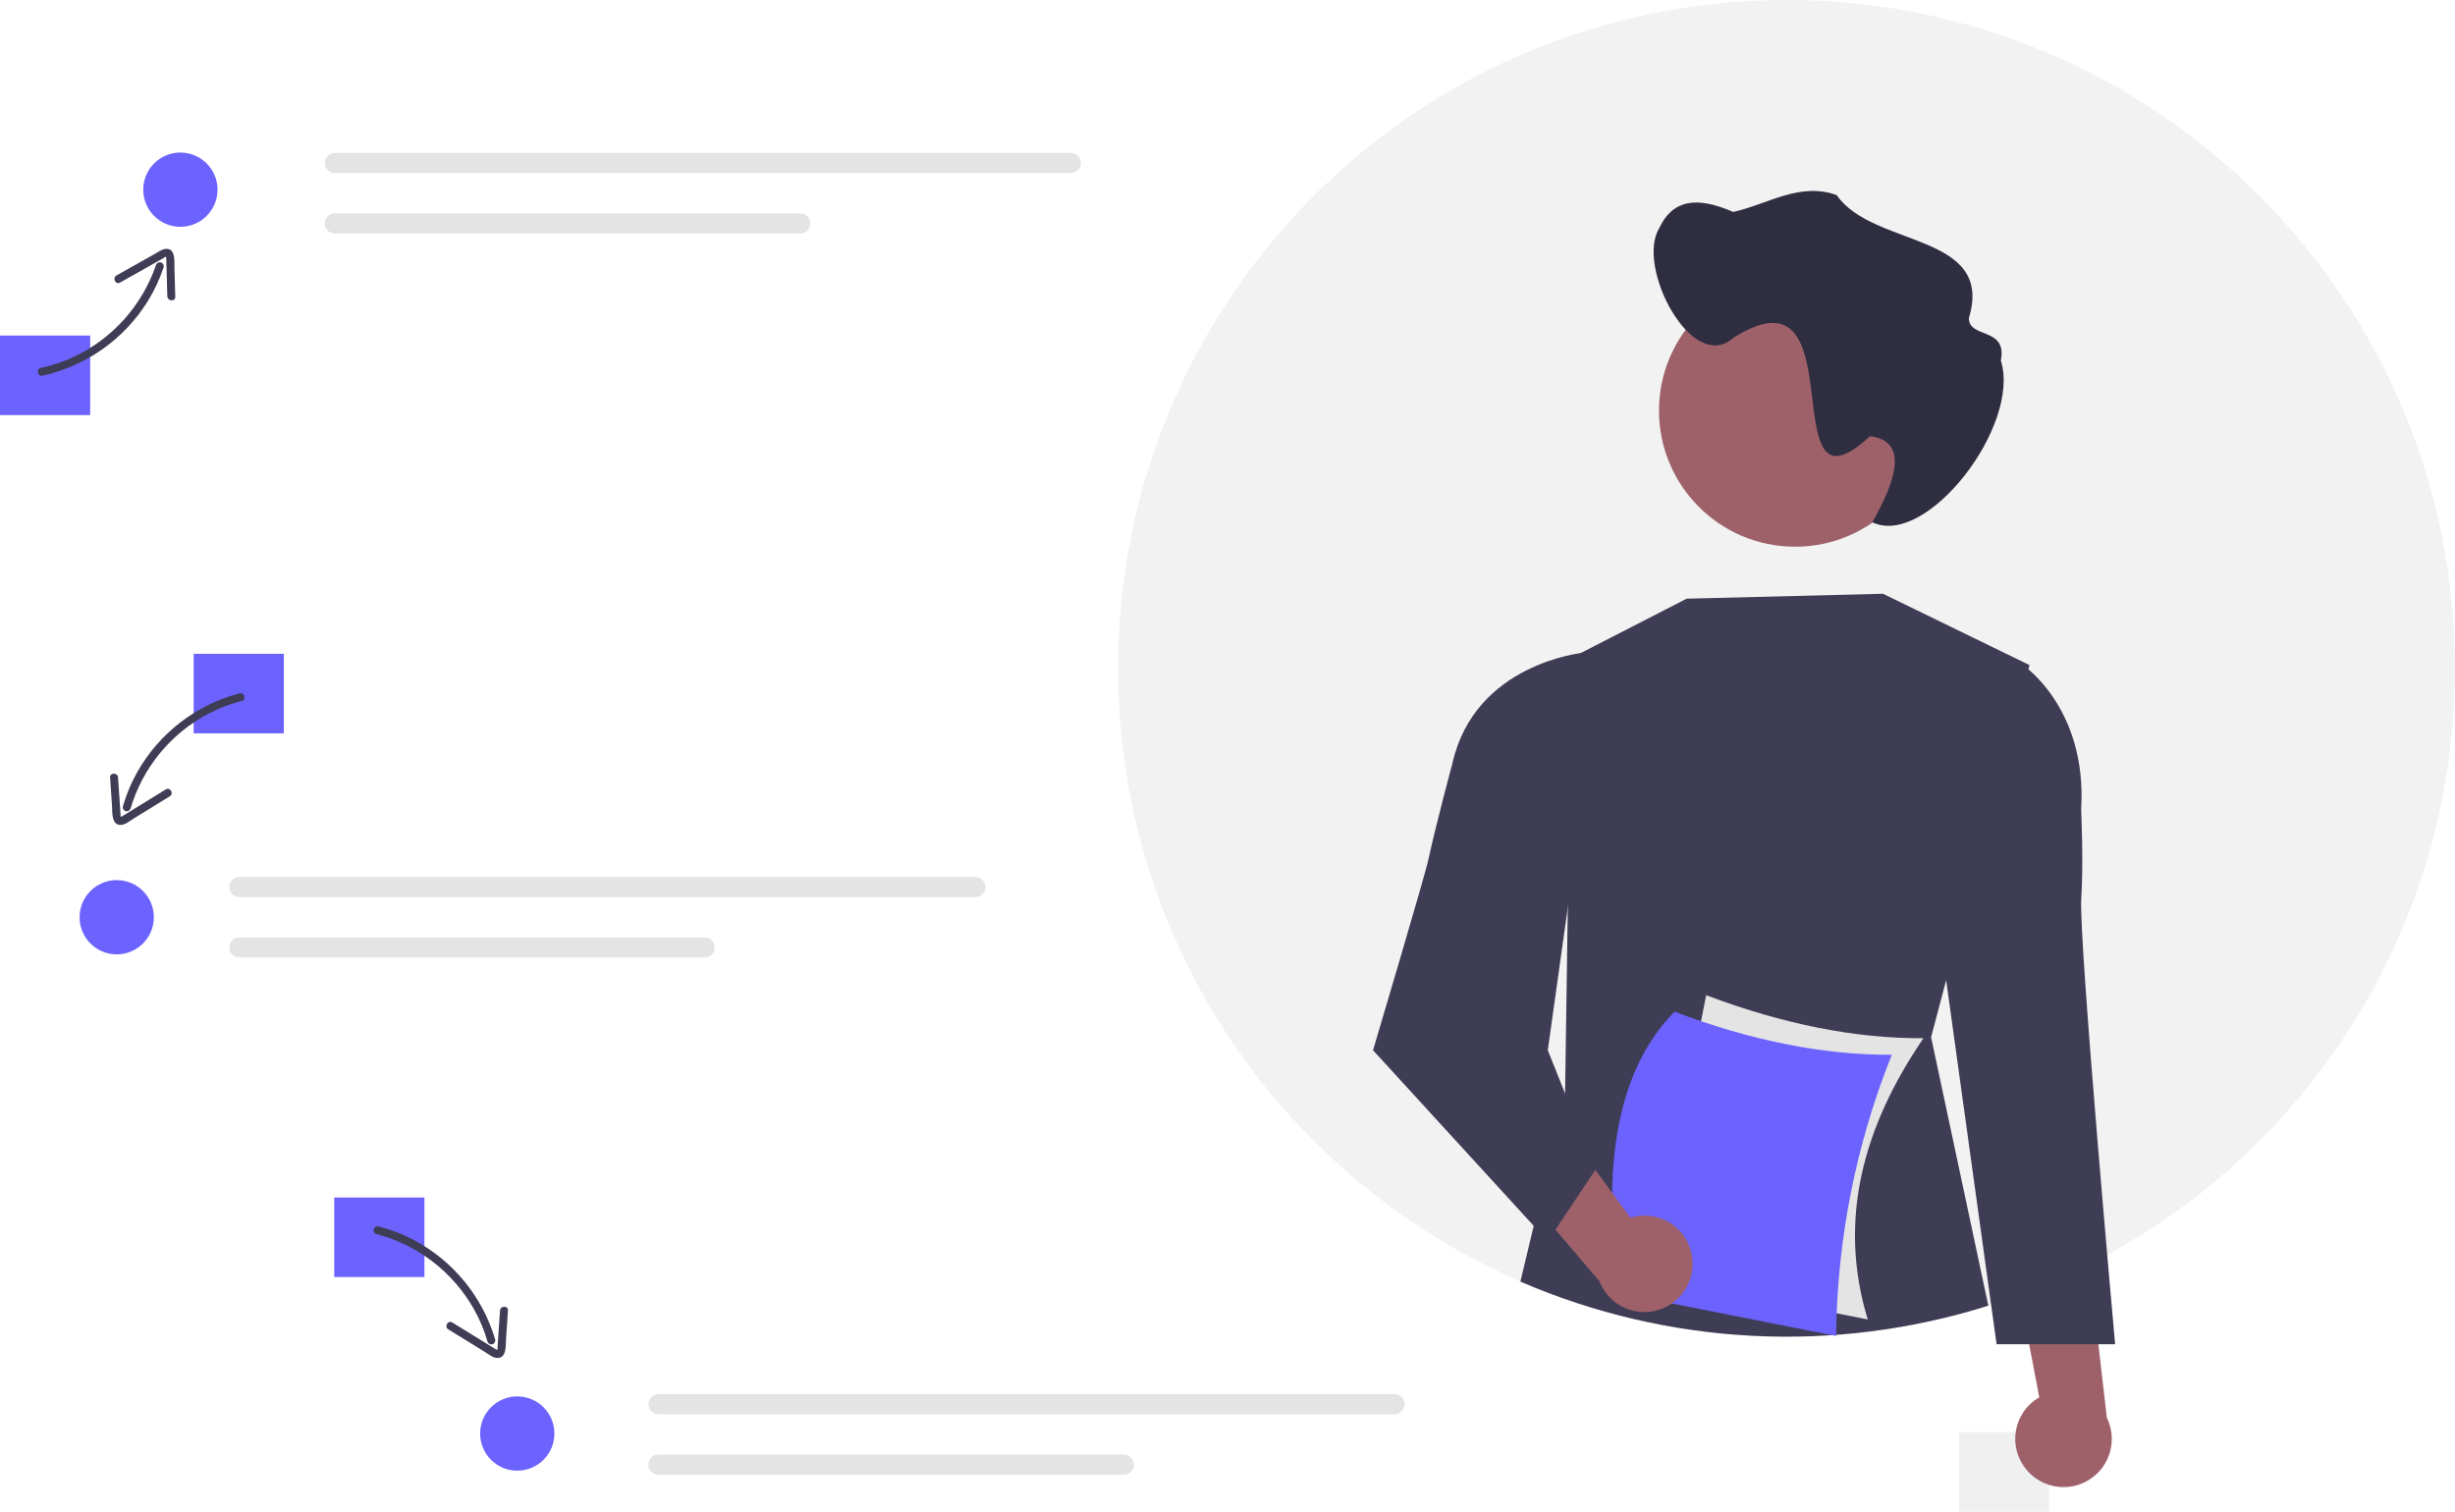
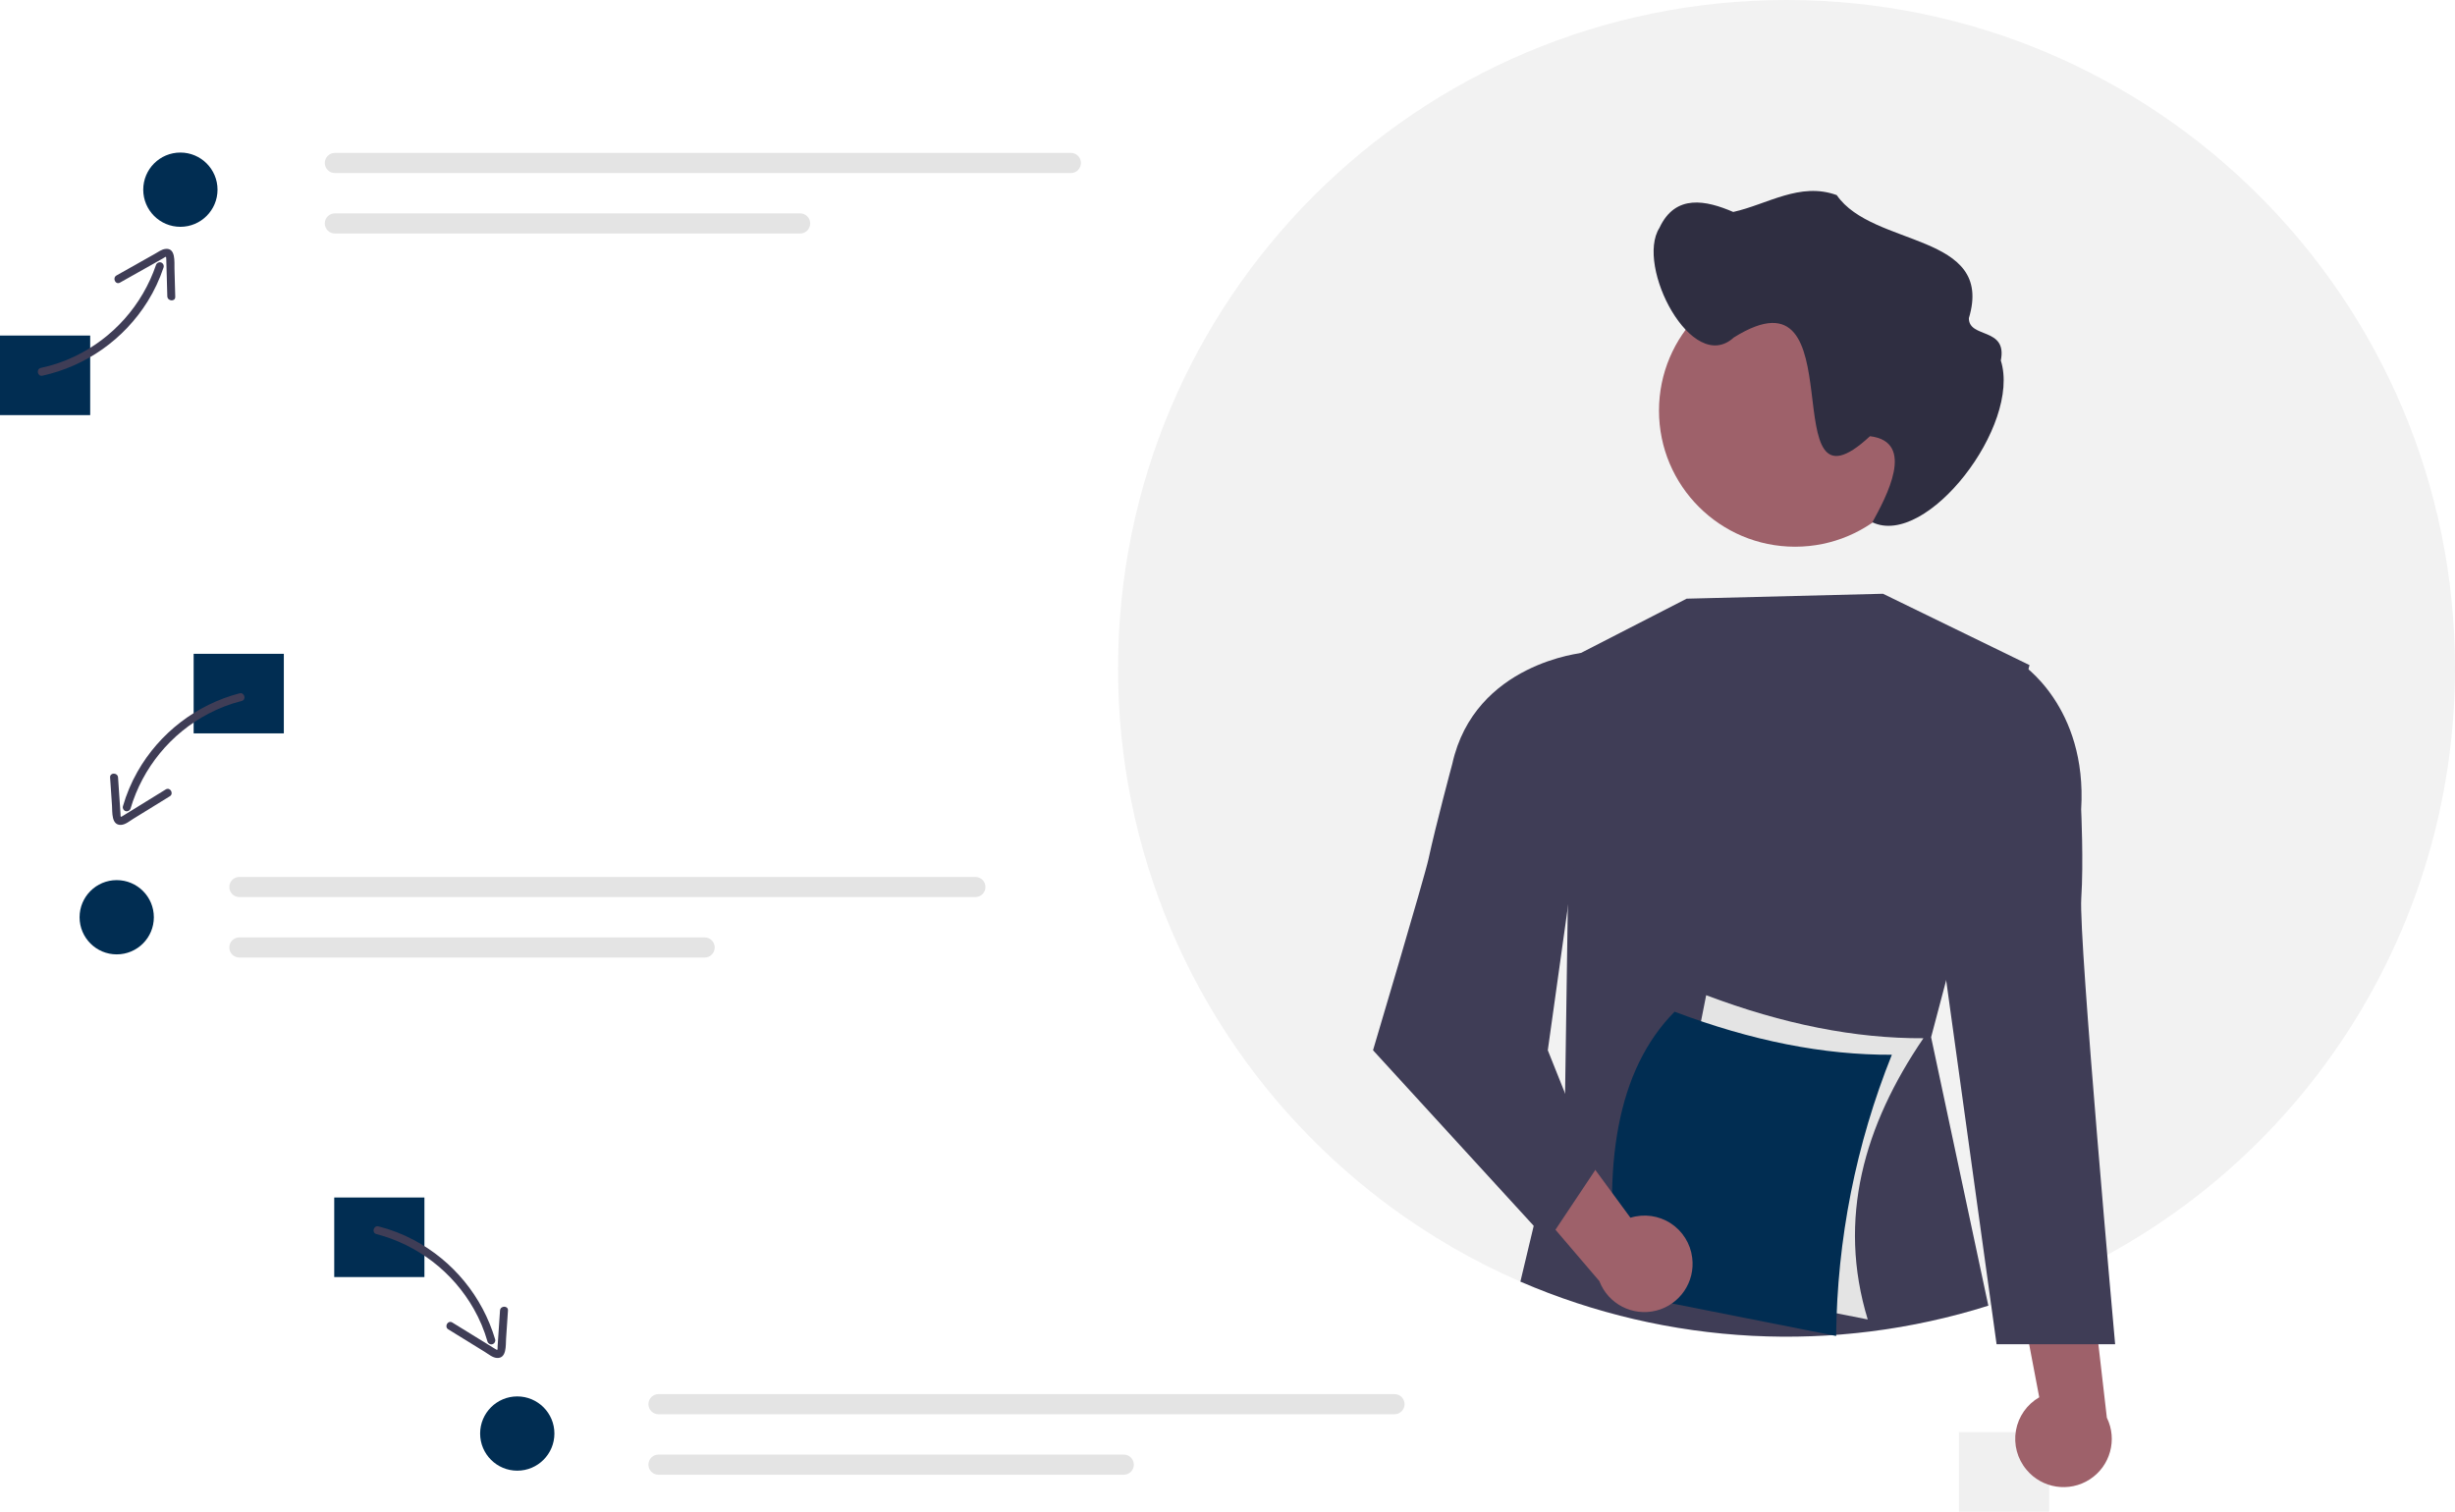
<svg xmlns="http://www.w3.org/2000/svg" id="e2b954ca-67b3-41ae-ace8-209a51a7641e" data-name="Layer 1" width="925.492" height="570" viewBox="0 0 925.492 570">
  <rect x="738.492" y="540" width="34" height="30" fill="#f0f0f0" />
  <path d="M1062.746,417A251.967,251.967,0,0,1,931.656,638.16c-2.25,1.23-4.53,2.43-6.82,3.59a246.249,246.249,0,0,1-26.17,11.48q-5.34,2.01-10.79,3.74c-.35.12-.71.24-1.06.34A251.509,251.509,0,0,1,672.966,628.03q-6.285-4.11-12.31-8.58c-2.27-1.69-4.51-3.41-6.72-5.18q-9.375-7.44-18-15.77A251.213,251.213,0,0,1,558.746,417c0-139.18,112.82-252,252-252S1062.746,277.82,1062.746,417Z" transform="translate(-137.2542 -165)" fill="#f2f2f2" />
  <path d="M870.926,534.6l-5.68,21.48,21.57,101.23a253.045,253.045,0,0,1-176.4-9.07l16.84-70.61.56-38.3,1.83-126.29.46-.24a.359.359,0,0,1,.09-.04l42.9-22.03,74.02-1.85,55.23,26.9-.42,1.57Z" transform="translate(-137.2542 -165)" fill="#3f3d56" />
  <path d="M901.19,719.144a18.077,18.077,0,0,1,4.826-27.296l-12.015-63.107,30.814,12.841,6.685,57.959a18.175,18.175,0,0,1-30.311,19.603Z" transform="translate(-137.2542 -165)" fill="#9e616a" />
  <path d="M891.212,417.744l7.906-2.573s25.081,16.096,22.694,55.012c0,0,.94,20.138.042,33.54C920.826,519.095,934.625,671.851,934.625,671.851H889.932L870.779,533.518Z" transform="translate(-137.2542 -165)" fill="#3f3d56" />
  <path d="M865.289,319.83a51.311,51.311,0,1,1-51.311-51.311h0a51.183,51.183,0,0,1,51.311,51.055Q865.289,319.702,865.289,319.83Z" transform="translate(-137.2542 -165)" fill="#9e616a" />
  <path d="M762.838,250.91c6.011-12.925,17.643-10.37,27.816-5.989,12.883-2.858,25.135-11.413,39.015-6.353,13.673,19.886,59.578,14.035,49.812,46.41-.013,7.758,14.598,3.242,12.047,15.948,7.74,24.451-27.937,70.758-48.418,61.007,5.065-9.283,16.636-30.369-.914-32.46-37.752,35.127-3.895-66.89-51.33-37.222C775.16,306.624,753.658,265.287,762.838,250.91Z" transform="translate(-137.2542 -165)" fill="#2f2e41" />
  <path d="M841.358,662.505l-81.906-16.222L780.453,540.243q43.472,16.442,81.906,16.222C839.967,589.306,829.794,624.569,841.358,662.505Z" transform="translate(-137.2542 -165)" fill="#e4e4e4" />
-   <path d="M829.448,668.733,747.542,652.511c-6.724-48.039-.612-84.208,21.002-106.039q43.471,16.442,81.906,16.222A292.101,292.101,0,0,0,829.448,668.733Z" transform="translate(-137.2542 -165)" fill="#6c63ff" />
+   <path d="M829.448,668.733,747.542,652.511c-6.724-48.039-.612-84.208,21.002-106.039q43.471,16.442,81.906,16.222A292.101,292.101,0,0,0,829.448,668.733Z" transform="translate(-137.2542 -165)" fill="#012D52" />
  <path d="M775.18,639.195a18.077,18.077,0,0,0-23.277-15.051l-38.039-51.767-11.575,31.311,37.897,44.359a18.175,18.175,0,0,0,34.995-8.852Z" transform="translate(-137.2542 -165)" fill="#9e616a" />
  <path d="M741.074,415.771l-6.89-4.654S693.183,414.935,684.746,453c0,0-6.167,22.87-9,36-1.457,6.753-20.885,72-20.885,72L720.746,633l18-27-18-45Z" transform="translate(-137.2542 -165)" fill="#3f3d56" />
-   <rect y="126.519" width="34" height="30" fill="#6c63ff" />
-   <rect x="73" y="246.519" width="34" height="30" fill="#6c63ff" />
-   <rect x="126" y="451.519" width="34" height="30" fill="#6c63ff" />
+   <rect y="126.519" width="34" height="30" fill="#012D52" />
+   <rect x="73" y="246.519" width="34" height="30" fill="#012D52" />
+   <rect x="126" y="451.519" width="34" height="30" fill="#012D52" />
  <path d="M263.501,222.649a3.8,3.8,0,0,0,0,7.6H540.954a3.8,3.8,0,0,0,0-7.6Z" transform="translate(-137.2542 -165)" fill="#e4e4e4" />
  <path d="M263.501,245.45a3.8,3.8,0,1,0-.016,7.6H438.893a3.8,3.8,0,1,0,0-7.6Z" transform="translate(-137.2542 -165)" fill="#e4e4e4" />
  <path d="M227.501,495.649a3.8,3.8,0,0,0,0,7.6H504.954a3.8,3.8,0,0,0,0-7.6Z" transform="translate(-137.2542 -165)" fill="#e4e4e4" />
  <path d="M227.501,518.45a3.8,3.8,0,1,0-.016,7.6H402.893a3.8,3.8,0,1,0,0-7.6Z" transform="translate(-137.2542 -165)" fill="#e4e4e4" />
  <path d="M385.501,690.649a3.8,3.8,0,0,0,0,7.6H662.954a3.8,3.8,0,0,0,0-7.6Z" transform="translate(-137.2542 -165)" fill="#e4e4e4" />
  <path d="M385.501,713.45a3.8,3.8,0,1,0-.016,7.6H560.893a3.8,3.8,0,1,0,0-7.6Z" transform="translate(-137.2542 -165)" fill="#e4e4e4" />
  <path d="M153.242,306.655a62.555,62.555,0,0,0,39.669-28.008,59.945,59.945,0,0,0,6.013-12.829,1.501,1.501,0,0,0-2.84-.968,59.529,59.529,0,0,1-30.728,34.563,56.357,56.357,0,0,1-12.675,4.295c-1.89.399-1.333,3.346.561,2.947Z" transform="translate(-137.2542 -165)" fill="#3f3d56" />
  <path d="M182.472,271.562q8.112-4.568,16.223-9.137c.251-.14.952-.672,1.214-.608-.21-.051-.019.105-.013.295.008.256.041.515.05.773.059,1.579.087,3.16.131,4.74l.251,9.085c.053,1.912,3.047,2.14,2.993.205L203.027,266.25c-.068-2.444.544-7.865-3.416-7.397-1.429.169-2.75,1.17-3.969,1.857l-4.938,2.781-9.522,5.363c-1.677.944-.394,3.657,1.29,2.709Z" transform="translate(-137.2542 -165)" fill="#3f3d56" />
  <path d="M227.562,426.413a62.547,62.547,0,0,0-38.49,29.574,59.854,59.854,0,0,0-5.489,13.052,1.501,1.501,0,0,0,2.893.798,59.554,59.554,0,0,1,29.383-35.754,56.32,56.32,0,0,1,12.5-4.778c1.871-.472,1.078-3.366-.798-2.893Z" transform="translate(-137.2542 -165)" fill="#3f3d56" />
  <path d="M199.745,462.653l-15.677,9.665c-.269.166-.533.346-.812.494-.278.146-.563.142-.384.318-.242-.238-.18-1.119-.198-1.388l-.305-4.534-.611-9.068c-.129-1.916-3.13-1.93-3,0l.717,10.645c.163,2.424-.288,7.44,3.422,7.238,1.652-.09,3.226-1.447,4.58-2.282l4.479-2.761,9.303-5.735c1.641-1.011.135-3.607-1.514-2.59Z" transform="translate(-137.2542 -165)" fill="#3f3d56" />
  <path d="M279.149,630.306a59.547,59.547,0,0,1,36.697,28.195,56.297,56.297,0,0,1,5.186,12.336,1.501,1.501,0,0,0,2.893-.798,62.541,62.541,0,0,0-30.762-37.547,59.832,59.832,0,0,0-13.217-5.08c-1.872-.473-2.671,2.42-.798,2.893Z" transform="translate(-137.2542 -165)" fill="#3f3d56" />
  <path d="M306.249,666.243l9.303,5.735,4.479,2.761c1.357.837,2.926,2.192,4.58,2.282,3.71.203,3.259-4.813,3.422-7.238l.717-10.645c.13-1.927-2.871-1.919-3,0l-.611,9.068-.292,4.337c-.022.332.065,1.309-.212,1.585.197-.197-.008-.103-.229-.237-.32-.194-.648-.378-.968-.575l-15.677-9.665c-1.648-1.016-3.156,1.578-1.514,2.59Z" transform="translate(-137.2542 -165)" fill="#3f3d56" />
-   <circle cx="68" cy="71.519" r="14" fill="#6c63ff" />
-   <circle cx="44" cy="345.849" r="14" fill="#6c63ff" />
-   <circle cx="195" cy="540.519" r="14" fill="#6c63ff" />
+   <circle cx="68" cy="71.519" r="14" fill="#012D52" />
+   <circle cx="44" cy="345.849" r="14" fill="#012D52" />
+   <circle cx="195" cy="540.519" r="14" fill="#012D52" />
</svg>
